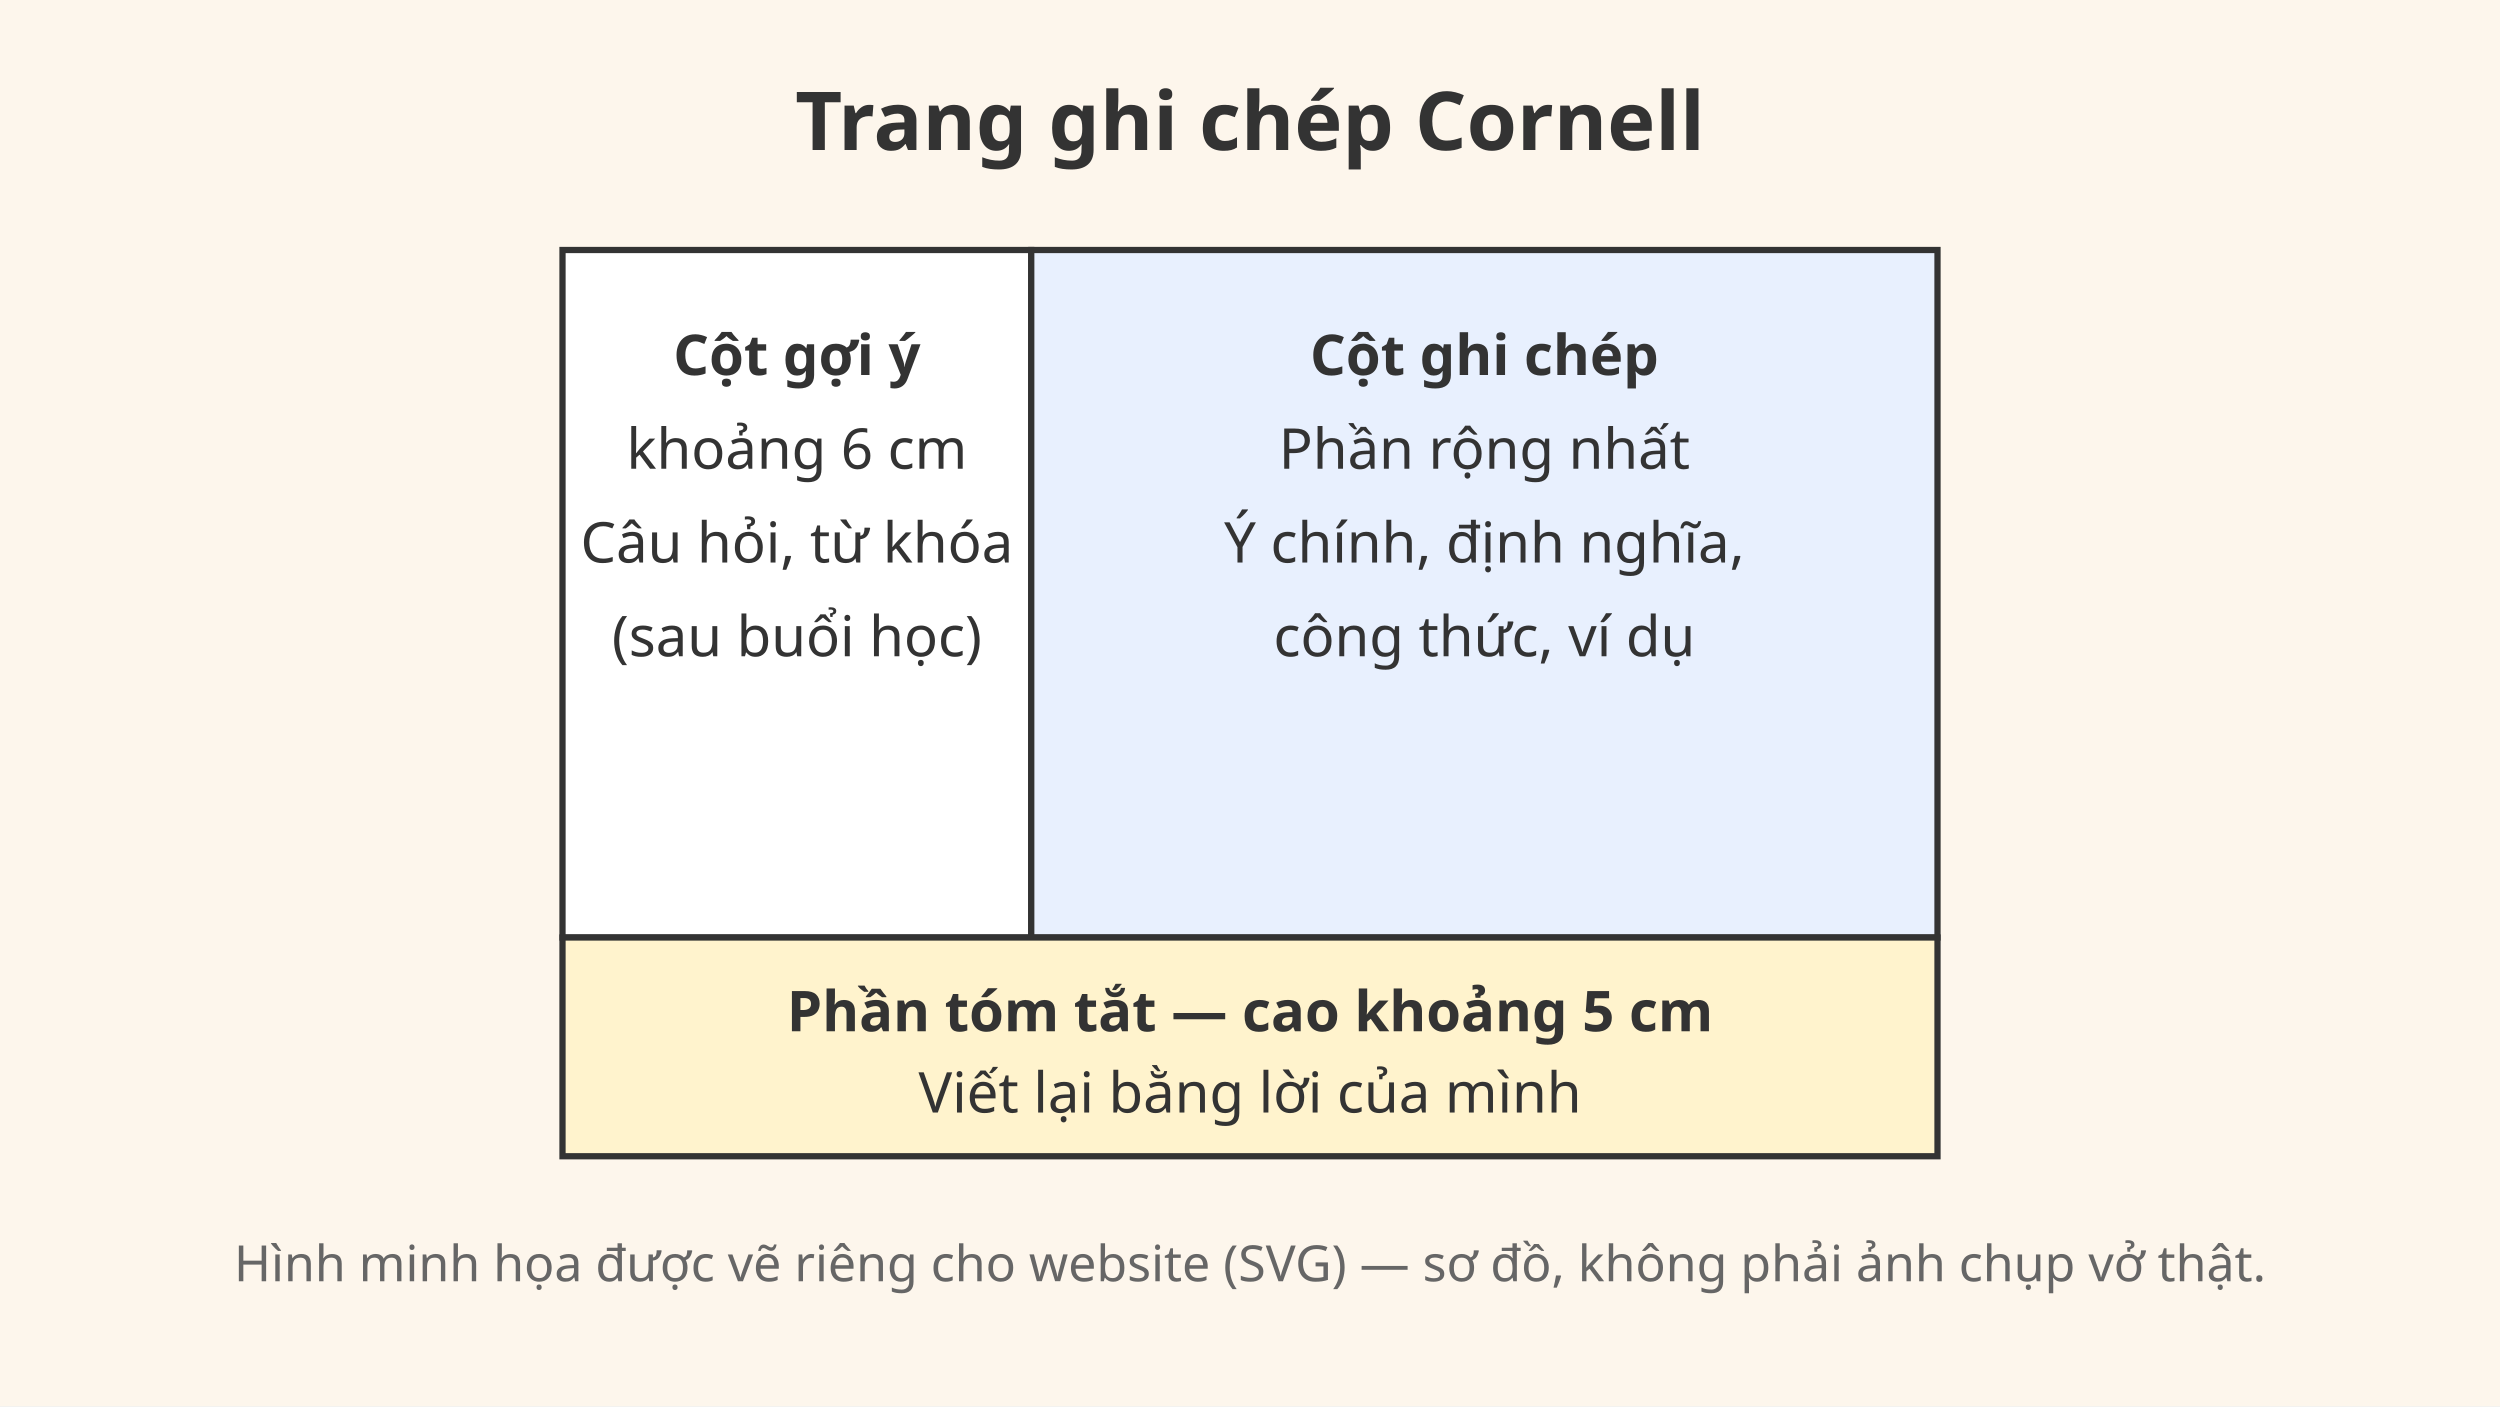
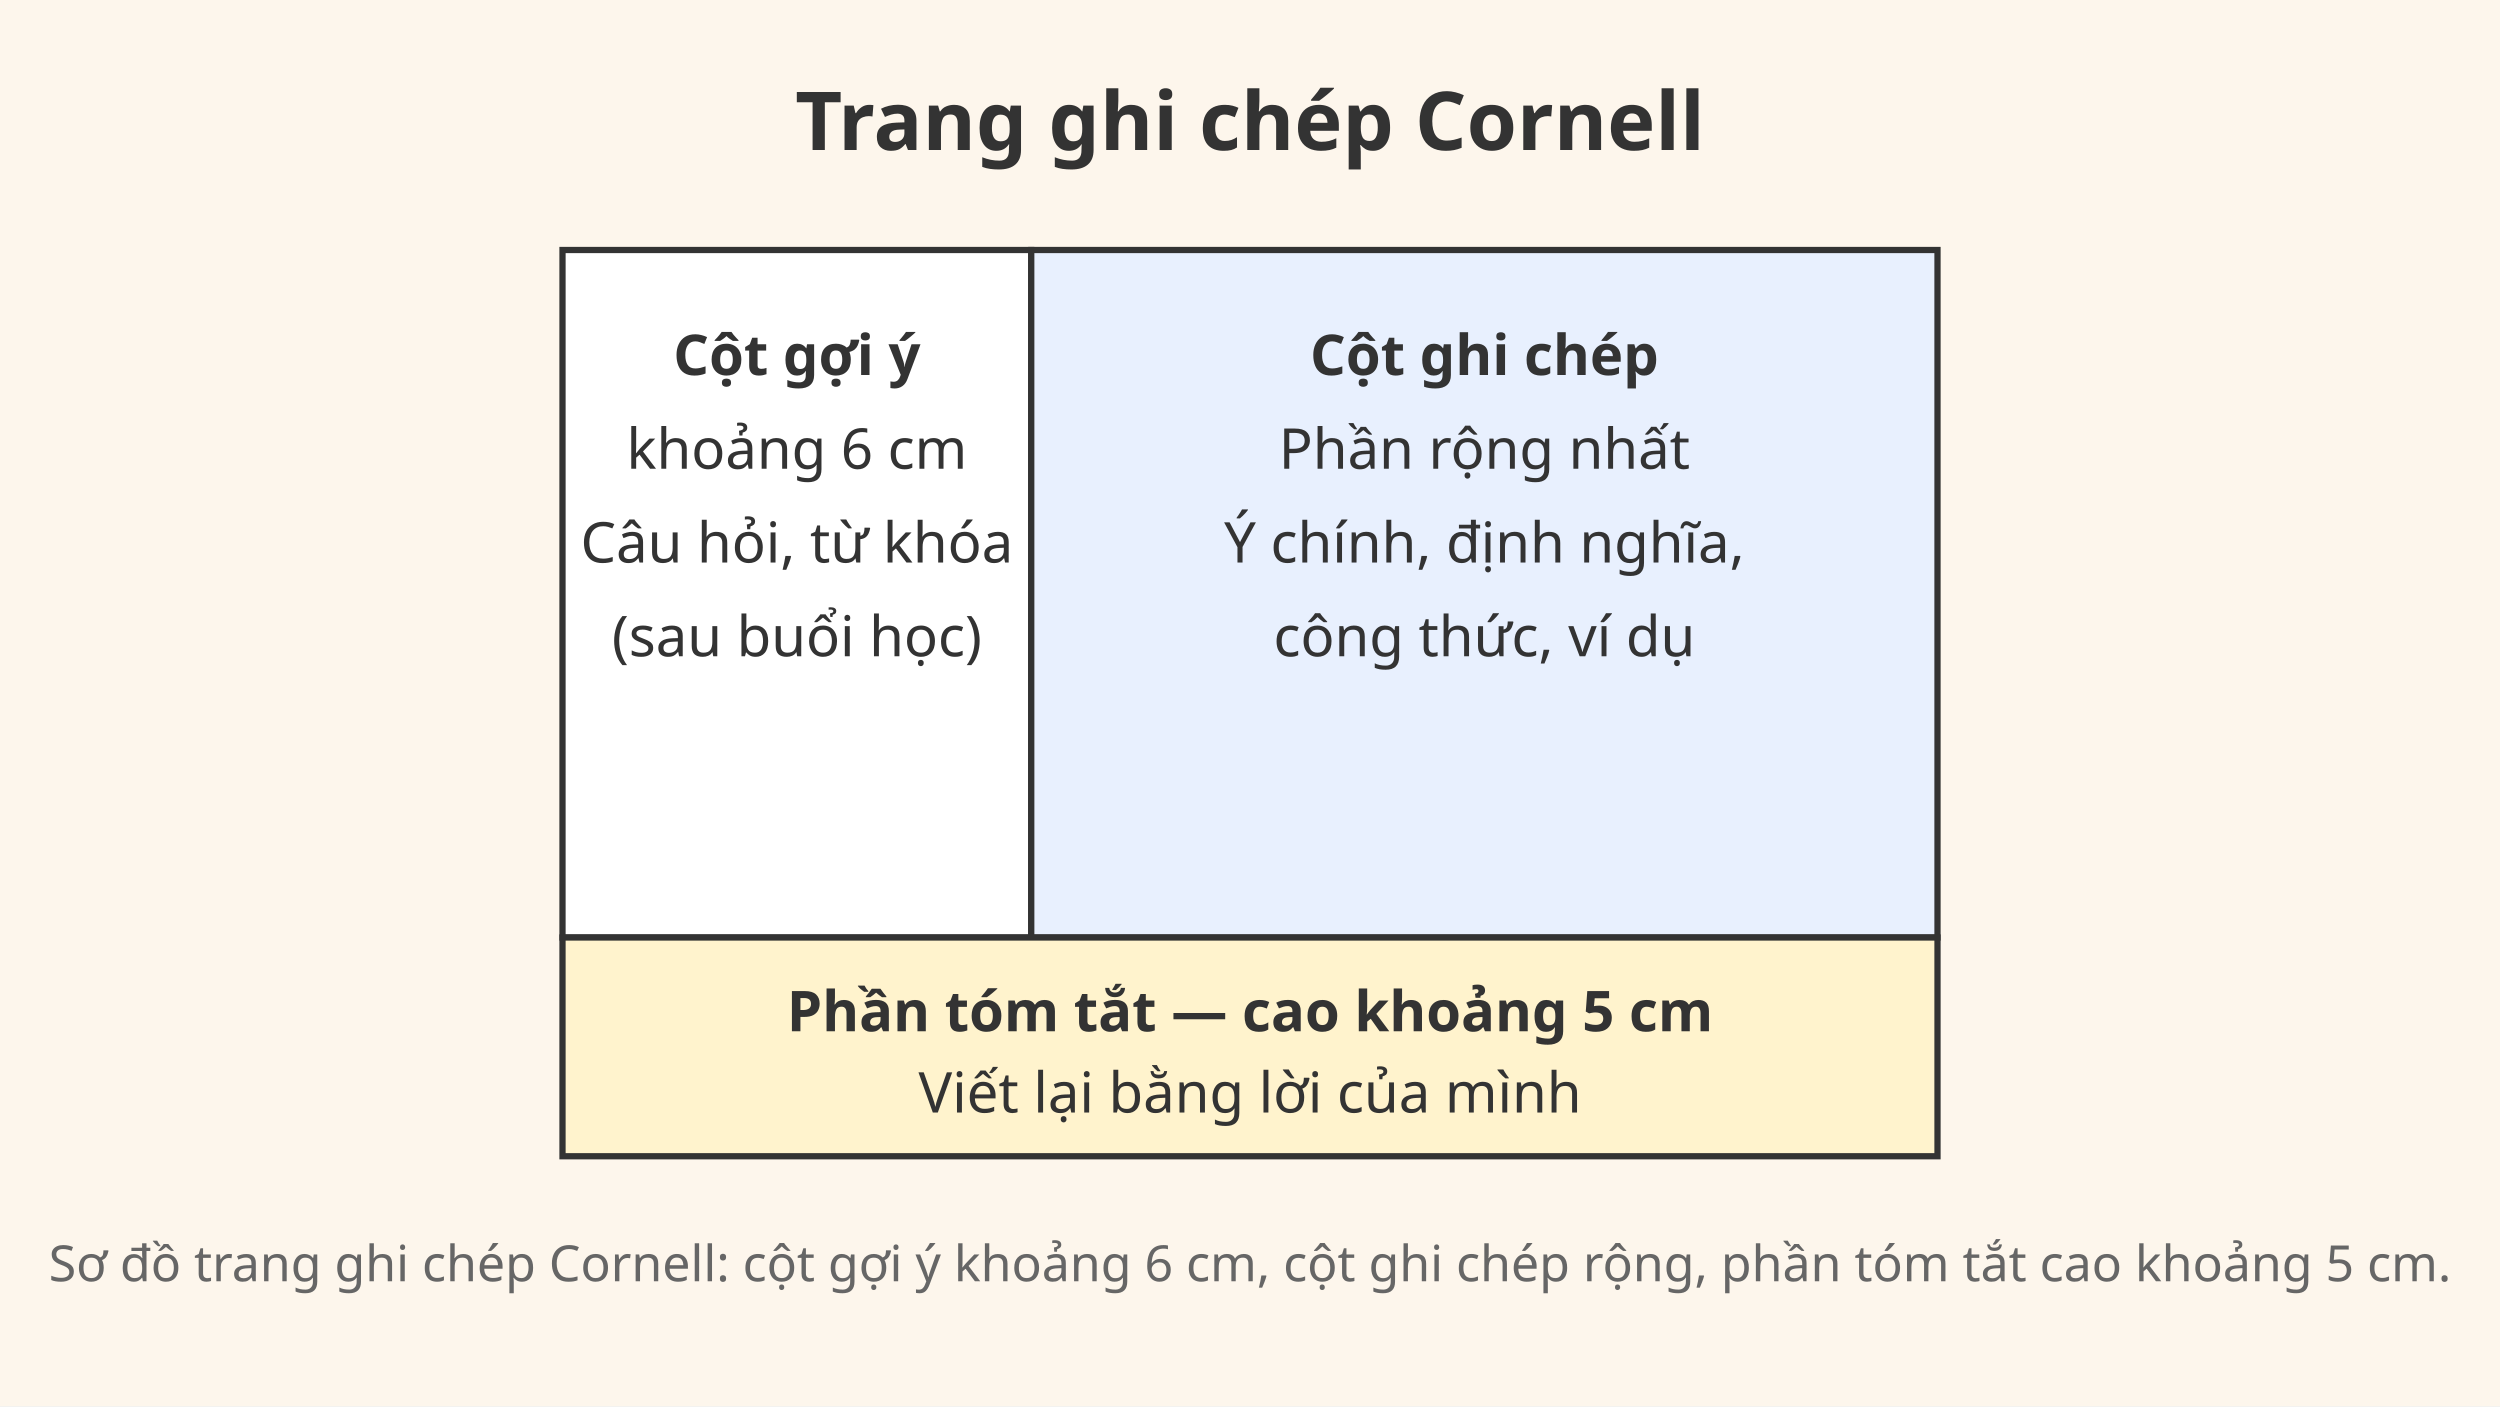
<svg xmlns="http://www.w3.org/2000/svg" width="800" height="450" viewBox="0 0 800 450" role="img" aria-label="Sơ đồ trang ghi chép Cornell: cột gợi ý hẹp bên trái khoảng 6 cm, cột ghi chép rộng bên phải, phần tóm tắt cao khoảng 5 cm ở cuối trang">
  <rect width="800" height="450" fill="#fdf6ec" />
  <text x="400" y="48" font-family="sans-serif" font-size="26" font-weight="bold" text-anchor="middle" fill="#333333">Trang ghi chép Cornell</text>
  <g font-family="sans-serif" font-size="18" text-anchor="middle">
    <rect x="180" y="80" width="150" height="220" fill="#ffffff" stroke="#333333" stroke-width="2" />
    <text x="255" y="120" fill="#333333" font-weight="bold">Cột gợi ý</text>
    <text x="255" y="150" fill="#333333">khoảng 6 cm</text>
    <text x="255" y="180" fill="#333333">Câu hỏi, từ khóa</text>
    <text x="255" y="210" fill="#333333">(sau buổi học)</text>
    <rect x="330" y="80" width="290" height="220" fill="#e8f0fe" stroke="#333333" stroke-width="2" />
    <text x="475" y="120" fill="#333333" font-weight="bold">Cột ghi chép</text>
    <text x="475" y="150" fill="#333333">Phần rộng nhất</text>
    <text x="475" y="180" fill="#333333">Ý chính, định nghĩa,</text>
    <text x="475" y="210" fill="#333333">công thức, ví dụ</text>
    <rect x="180" y="300" width="440" height="70" fill="#fff3cd" stroke="#333333" stroke-width="2" />
    <text x="400" y="330" fill="#333333" font-weight="bold">Phần tóm tắt — cao khoảng 5 cm</text>
    <text x="400" y="356" fill="#333333">Viết lại bằng lời của mình</text>
  </g>
-   <text x="400" y="410" font-family="sans-serif" font-size="16" text-anchor="middle" fill="#666666">Hình minh họa được vẽ riêng cho website (SVG) — sơ đồ, không phải ảnh chụp vở thật.</text>
+   <text x="400" y="410" font-family="sans-serif" font-size="16" text-anchor="middle" fill="#666666">Sơ đồ trang ghi chép Cornell: cột gợi ý khoảng 6 cm, cột ghi chép rộng, phần tóm tắt cao khoảng 5 cm.</text>
</svg>
